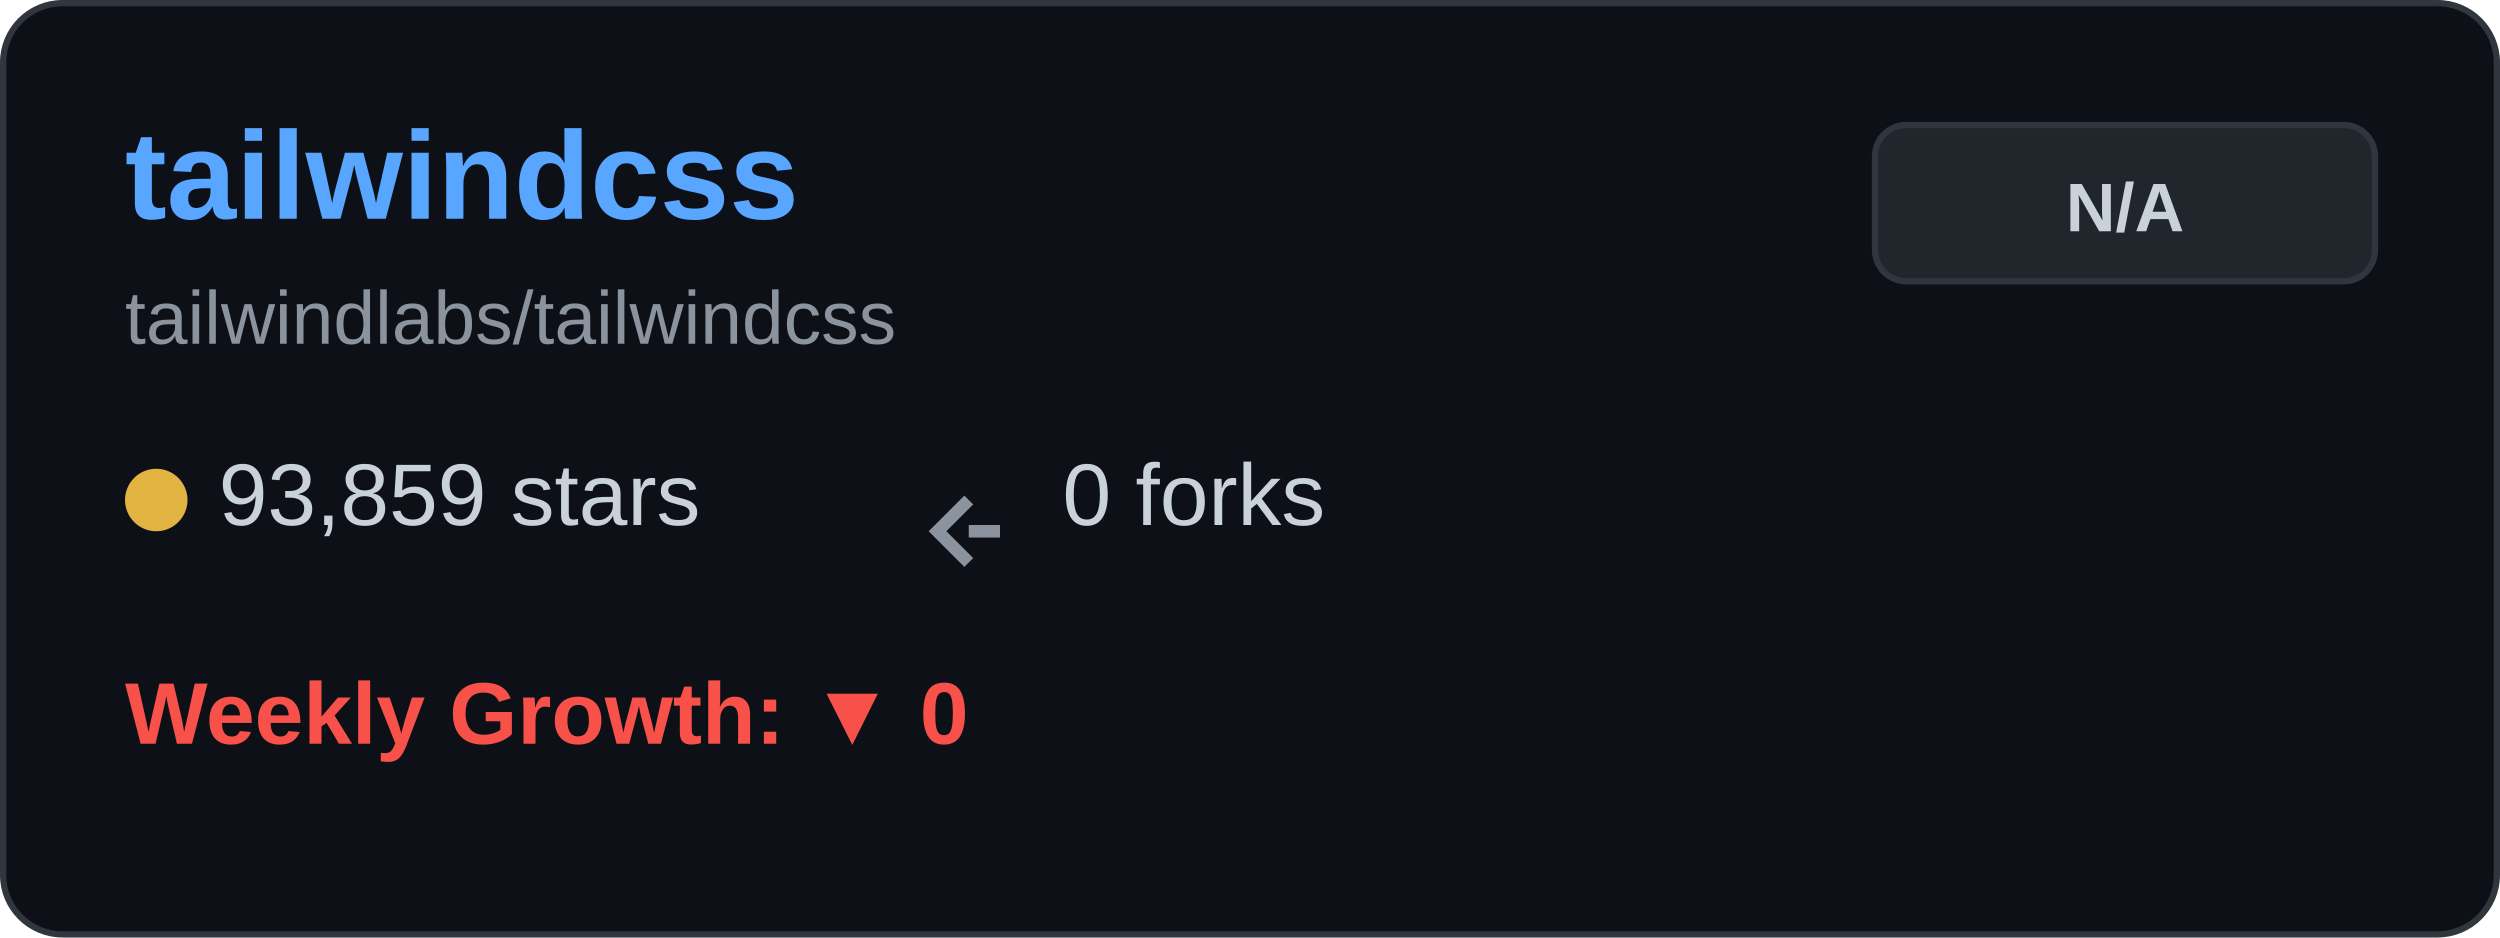
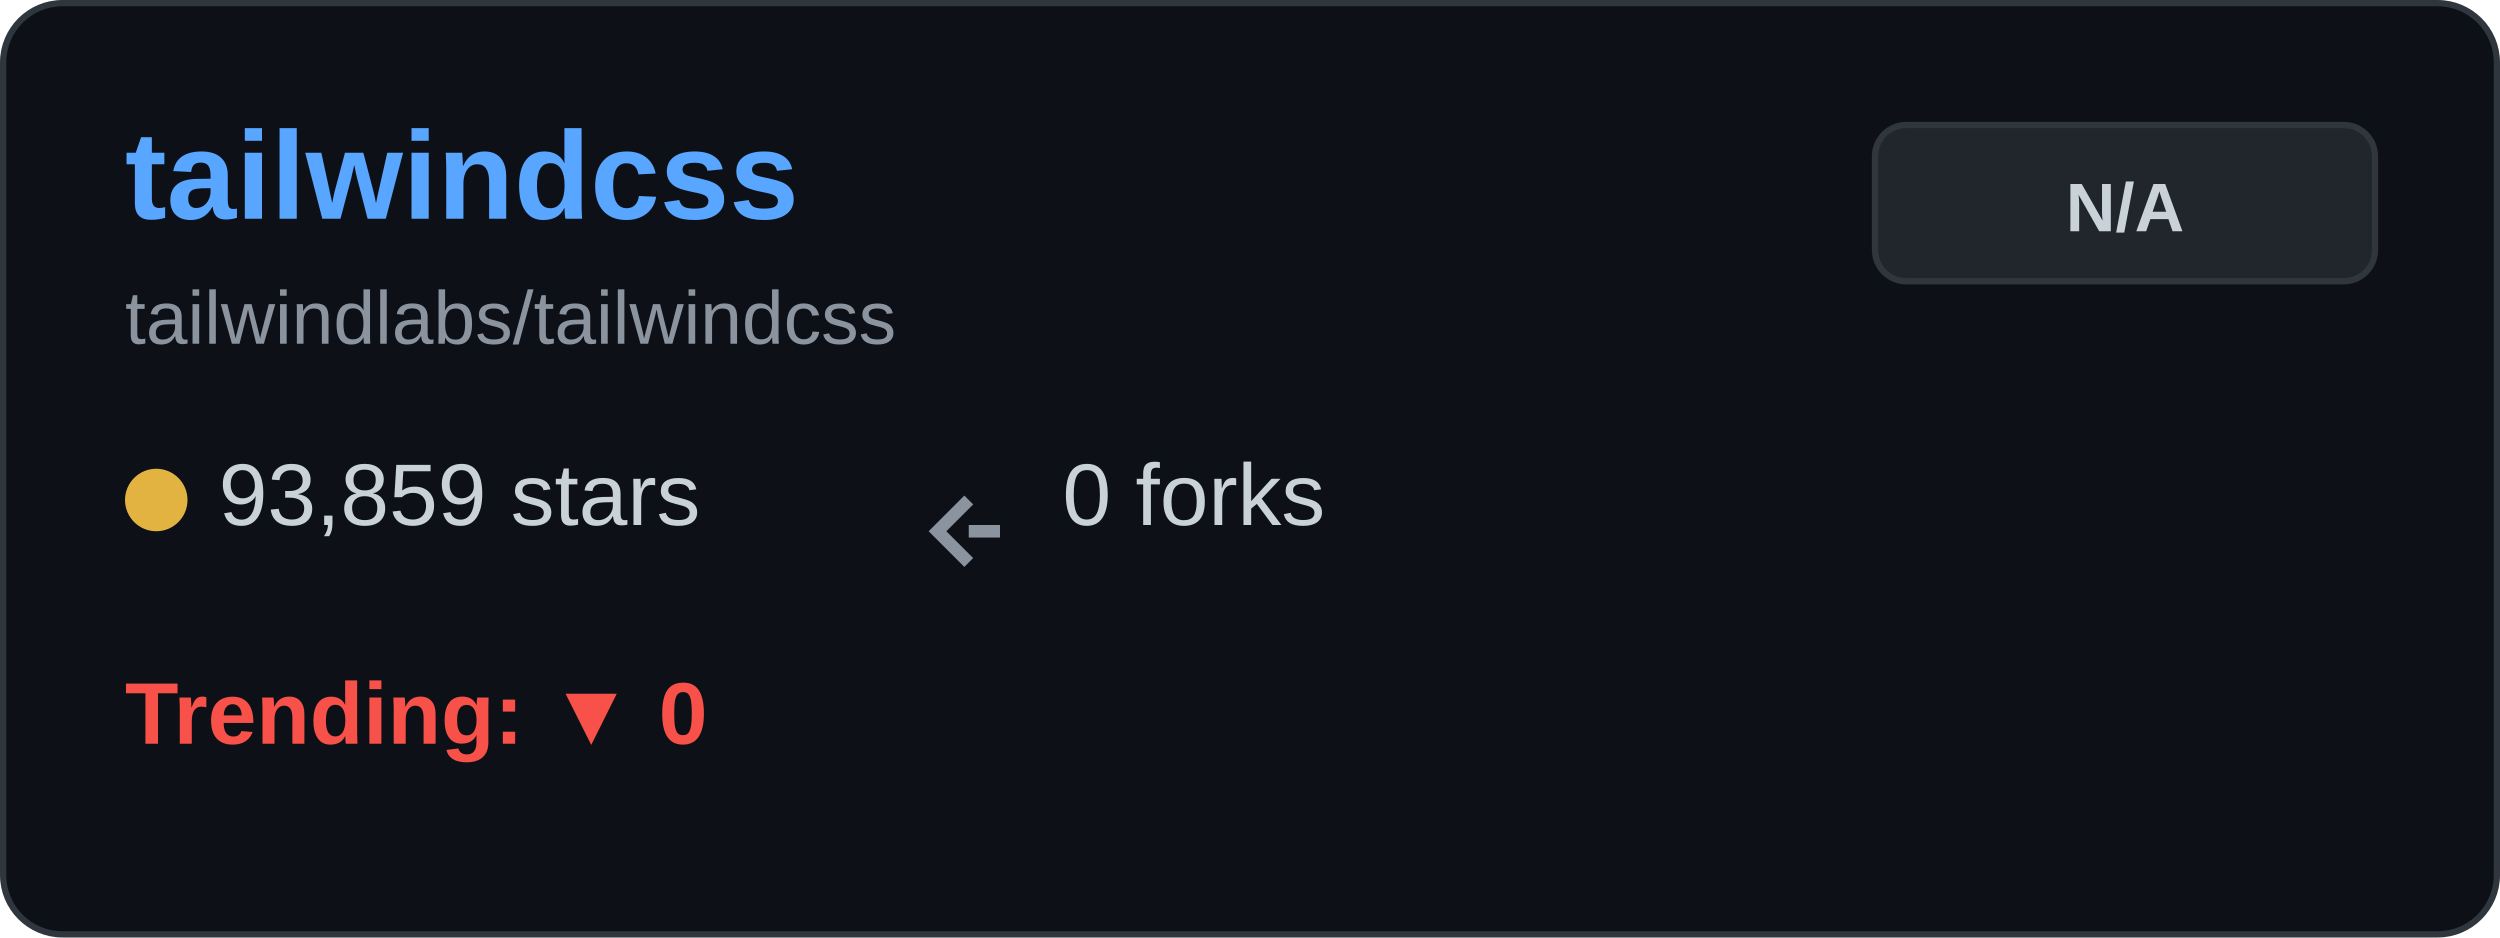
<svg xmlns="http://www.w3.org/2000/svg" width="400" height="150" viewBox="0 0 400 150" fill="none">
  <rect x="0.5" y="0.5" width="399" height="149" rx="9.5" fill="#0d1117" stroke="#30363d" />
  <text x="20" y="35" font-family="Arial, sans-serif" font-size="20" font-weight="bold" fill="#58a6ff">tailwindcss</text>
  <text x="20" y="55" font-family="Arial, sans-serif" font-size="12" fill="#8b949e">tailwindlabs/tailwindcss</text>
  <g transform="translate(20, 80)">
    <circle cx="5" cy="0" r="5" fill="#e3b341" />
    <text x="15" y="4" font-family="Arial, sans-serif" font-size="14" fill="#c9d1d9">93,859 stars</text>
  </g>
  <g transform="translate(150, 80)">
    <path d="M5 0 L0 5 L5 10 M5 5 L10 5" stroke="#8b949e" stroke-width="2" fill="none" />
    <text x="20" y="4" font-family="Arial, sans-serif" font-size="14" fill="#c9d1d9">0 forks</text>
  </g>
  <g transform="translate(20, 115)">
-     <text x="0" y="4" font-family="Arial, sans-serif" font-size="14" font-weight="bold" fill="#f85149">Weekly Growth: ▼ 0</text>
+     <text x="0" y="4" font-family="Arial, sans-serif" font-size="14" font-weight="bold" fill="#f85149">Trending: ▼ 0</text>
  </g>
  <rect x="300" y="20" width="80" height="25" rx="5" fill="#21262d" stroke="#30363d" />
  <text x="340" y="37" font-family="Arial, sans-serif" font-size="11" font-weight="bold" fill="#c9d1d9" text-anchor="middle">N/A</text>
</svg>
